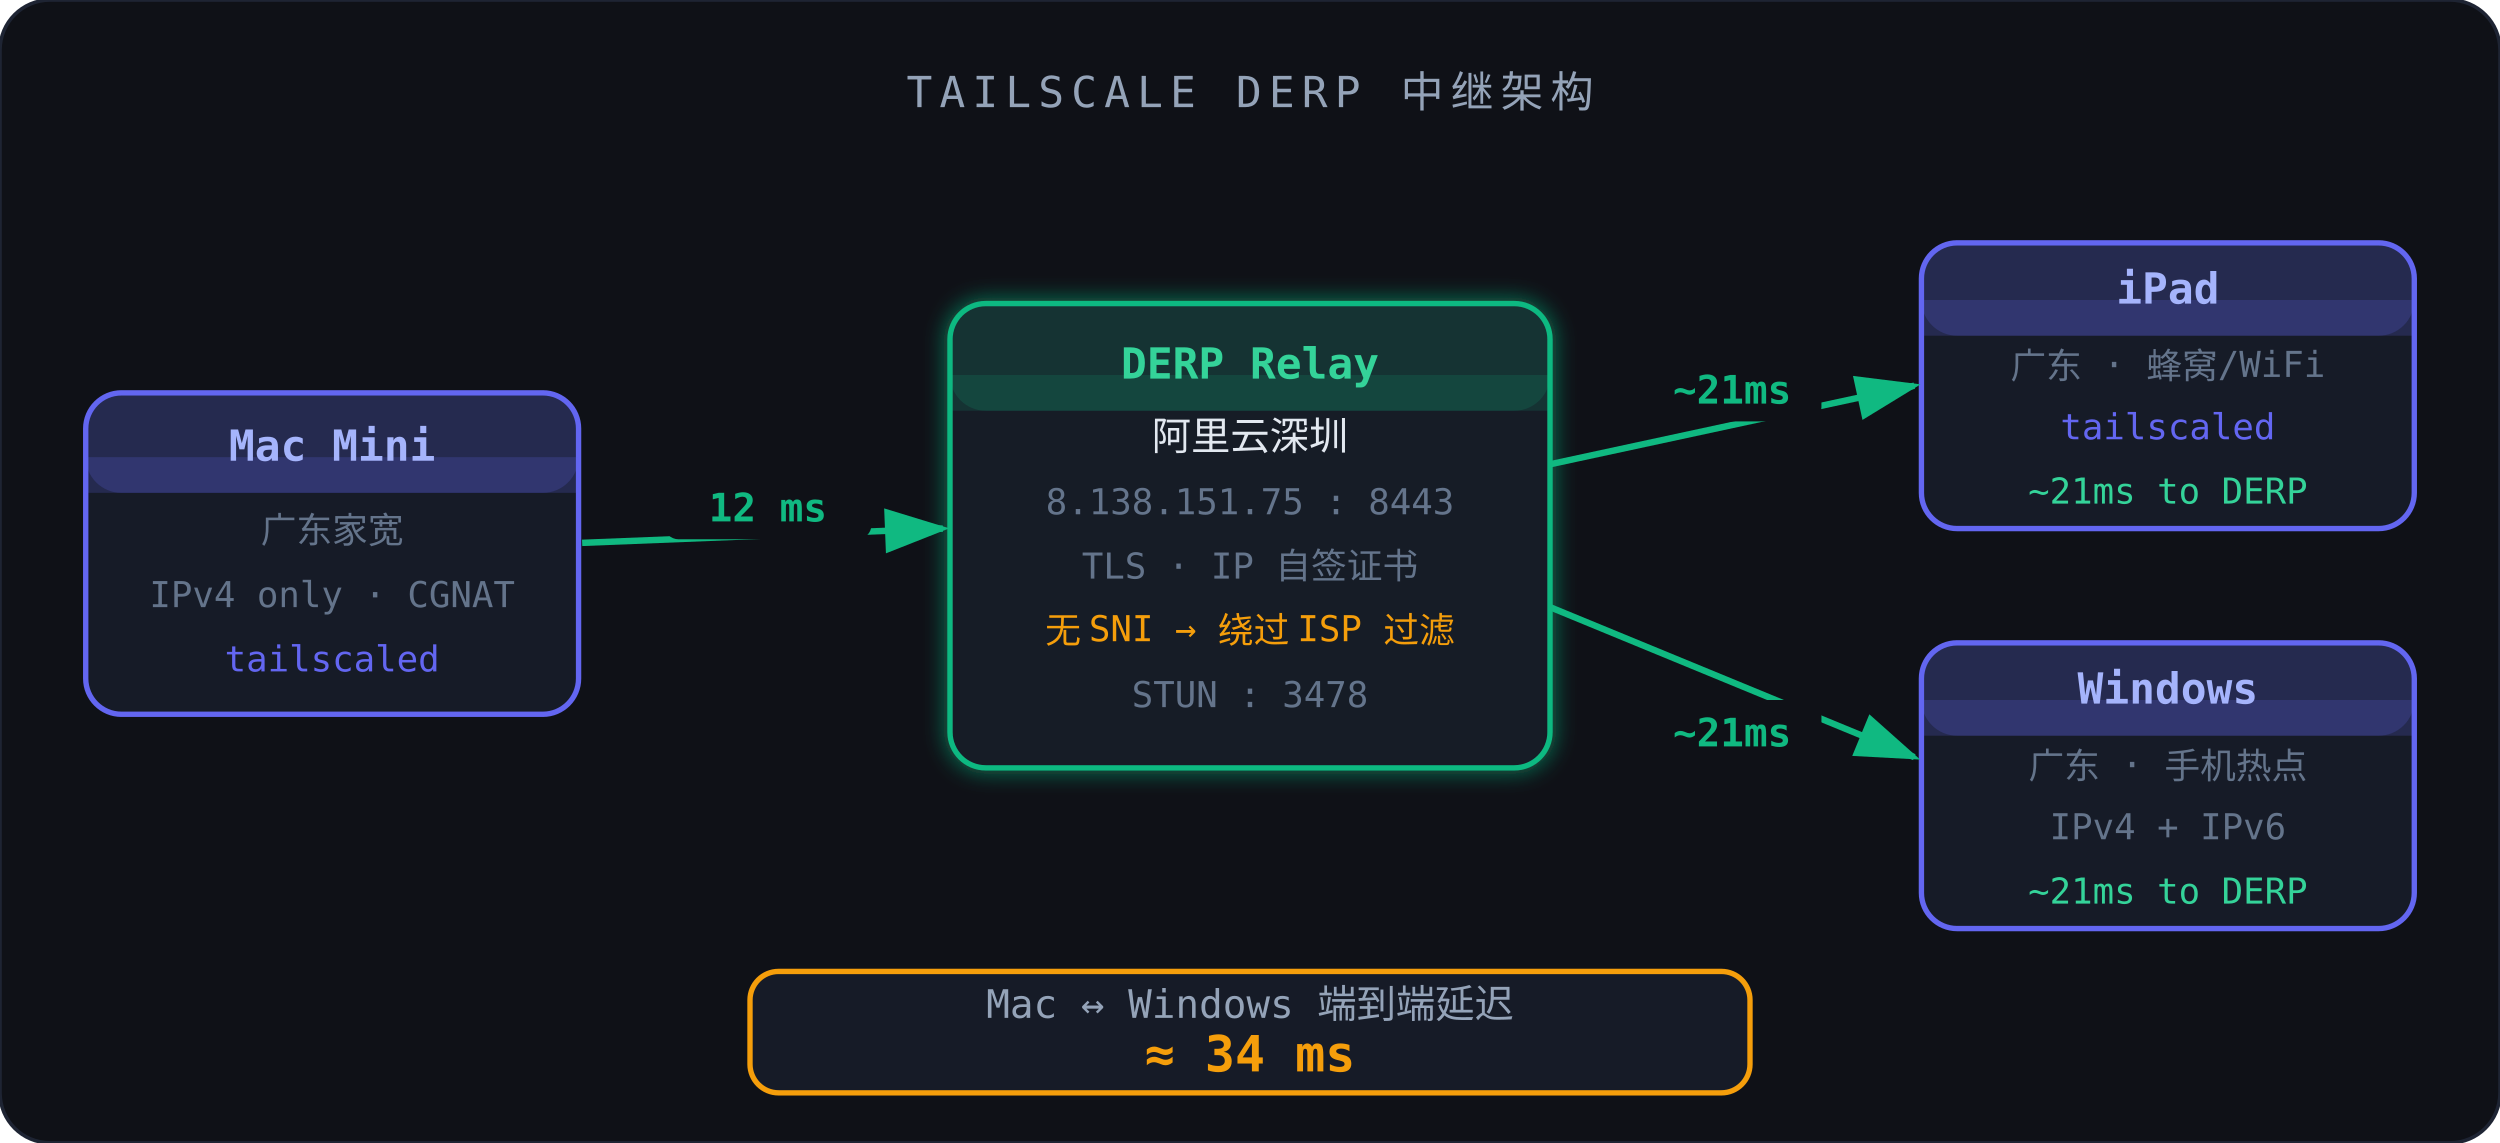
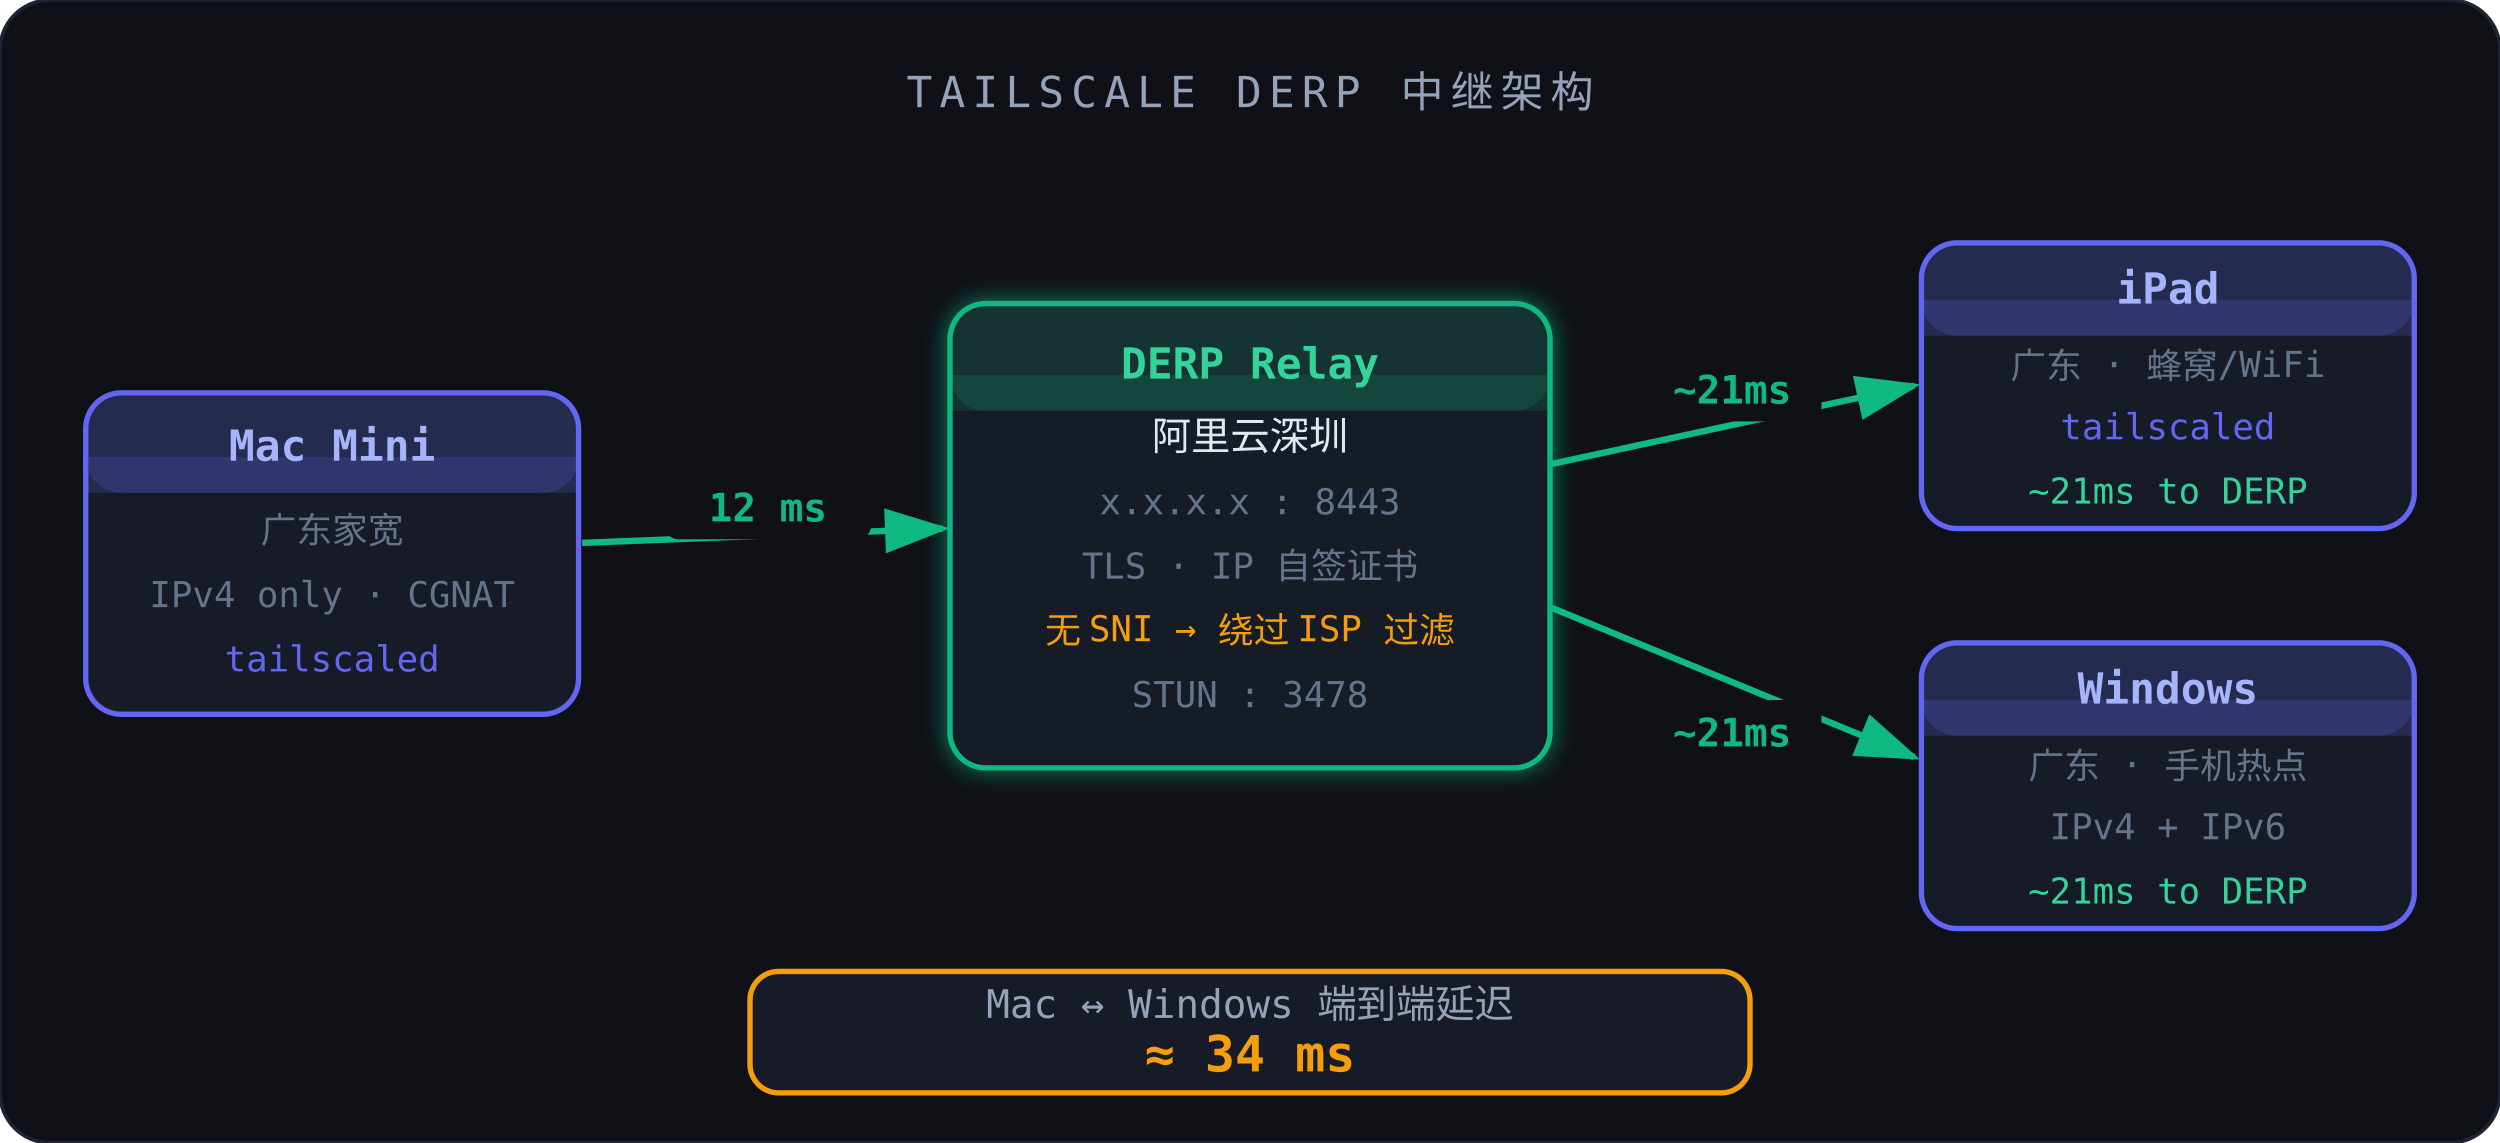
<svg xmlns="http://www.w3.org/2000/svg" width="700" height="320" font-family="'SF Mono', 'Fira Code', monospace">
  <defs>
    <marker id="arrowG" markerWidth="10" markerHeight="7" refX="9" refY="3.5" orient="auto">
      <polygon points="0 0, 10 3.5, 0 7" fill="#10b981" />
    </marker>
    <marker id="arrowB" markerWidth="10" markerHeight="7" refX="9" refY="3.5" orient="auto">
      <polygon points="0 0, 10 3.5, 0 7" fill="#6366f1" />
    </marker>
    <filter id="glow">
      <feGaussianBlur stdDeviation="3" result="blur" />
      <feMerge>
        <feMergeNode in="blur" />
        <feMergeNode in="SourceGraphic" />
      </feMerge>
    </filter>
  </defs>
  <rect width="700" height="320" fill="#0f1117" rx="14" />
  <rect width="700" height="320" fill="none" stroke="#1e2433" stroke-width="1" rx="14" />
  <text x="350" y="30" text-anchor="middle" fill="#94a3b8" font-size="12" letter-spacing="2">TAILSCALE DERP 中继架构</text>
  <rect x="24" y="110" width="138" height="90" fill="#161b27" stroke="#6366f1" stroke-width="1.5" rx="10" />
  <rect x="24" y="110" width="138" height="28" fill="#6366f1" fill-opacity="0.2" rx="10" />
  <rect x="24" y="128" width="138" height="10" fill="#6366f1" fill-opacity="0.2" />
  <text x="93" y="129" text-anchor="middle" fill="#a5b4fc" font-size="12" font-weight="bold">Mac Mini</text>
  <text x="93" y="152" text-anchor="middle" fill="#64748b" font-size="10">广东家宽</text>
  <text x="93" y="170" text-anchor="middle" fill="#64748b" font-size="10">IPv4 only · CGNAT</text>
  <text x="93" y="188" text-anchor="middle" fill="#6366f1" font-size="10">tailscaled</text>
  <rect x="266" y="85" width="168" height="130" fill="#161b27" stroke="#10b981" stroke-width="1.5" rx="10" filter="url(#glow)" />
  <rect x="266" y="85" width="168" height="30" fill="#10b981" fill-opacity="0.15" rx="10" />
  <rect x="266" y="105" width="168" height="10" fill="#10b981" fill-opacity="0.15" />
  <text x="350" y="106" text-anchor="middle" fill="#34d399" font-size="12" font-weight="bold">DERP Relay</text>
  <text x="350" y="126" text-anchor="middle" fill="#e2e8f0" font-size="11">阿里云深圳</text>
-   <text x="350" y="144" text-anchor="middle" fill="#64748b" font-size="10">8.138.151.75 : 8443</text>
+   <text x="350" y="144" text-anchor="middle" fill="#64748b" font-size="10">x.x.x.x : 8443</text>
  <text x="350" y="162" text-anchor="middle" fill="#64748b" font-size="10">TLS · IP 自签证书</text>
  <text x="350" y="180" text-anchor="middle" fill="#f59e0b" font-size="10">无 SNI → 绕过 ISP 过滤</text>
  <text x="350" y="198" text-anchor="middle" fill="#64748b" font-size="10">STUN : 3478</text>
  <rect x="538" y="68" width="138" height="80" fill="#161b27" stroke="#6366f1" stroke-width="1.5" rx="10" />
  <rect x="538" y="68" width="138" height="26" fill="#6366f1" fill-opacity="0.2" rx="10" />
  <rect x="538" y="84" width="138" height="10" fill="#6366f1" fill-opacity="0.2" />
  <text x="607" y="85" text-anchor="middle" fill="#a5b4fc" font-size="12" font-weight="bold">iPad</text>
  <text x="607" y="106" text-anchor="middle" fill="#64748b" font-size="10">广东 · 蜂窝/WiFi</text>
  <text x="607" y="123" text-anchor="middle" fill="#6366f1" font-size="10">tailscaled</text>
  <text x="607" y="141" text-anchor="middle" fill="#34d399" font-size="10">~21ms to DERP</text>
  <rect x="538" y="180" width="138" height="80" fill="#161b27" stroke="#6366f1" stroke-width="1.5" rx="10" />
  <rect x="538" y="180" width="138" height="26" fill="#6366f1" fill-opacity="0.2" rx="10" />
  <rect x="538" y="196" width="138" height="10" fill="#6366f1" fill-opacity="0.2" />
  <text x="607" y="197" text-anchor="middle" fill="#a5b4fc" font-size="12" font-weight="bold">Windows</text>
  <text x="607" y="218" text-anchor="middle" fill="#64748b" font-size="10">广东 · 手机热点</text>
  <text x="607" y="235" text-anchor="middle" fill="#64748b" font-size="10">IPv4 + IPv6</text>
  <text x="607" y="253" text-anchor="middle" fill="#34d399" font-size="10">~21ms to DERP</text>
  <line x1="163" y1="152" x2="264" y2="148" stroke="#10b981" stroke-width="1.8" marker-end="url(#arrowG)" />
  <rect x="186" y="133" width="58" height="18" fill="#0f1117" rx="4" />
  <text x="215" y="146" text-anchor="middle" fill="#10b981" font-size="11" font-weight="bold">12 ms</text>
  <line x1="434" y1="130" x2="536" y2="108" stroke="#10b981" stroke-width="1.8" marker-end="url(#arrowG)" />
  <rect x="460" y="100" width="50" height="18" fill="#0f1117" rx="4" />
  <text x="485" y="113" text-anchor="middle" fill="#10b981" font-size="11" font-weight="bold">~21ms</text>
  <line x1="434" y1="170" x2="536" y2="212" stroke="#10b981" stroke-width="1.8" marker-end="url(#arrowG)" />
  <rect x="460" y="196" width="50" height="18" fill="#0f1117" rx="4" />
  <text x="485" y="209" text-anchor="middle" fill="#10b981" font-size="11" font-weight="bold">~21ms</text>
  <rect x="210" y="272" width="280" height="34" fill="#161b27" stroke="#f59e0b" stroke-width="1.5" rx="8" />
  <text x="350" y="285" text-anchor="middle" fill="#94a3b8" font-size="11">Mac ↔ Windows 端到端延迟</text>
  <text x="350" y="300" text-anchor="middle" fill="#f59e0b" font-size="14" font-weight="bold">≈ 34 ms</text>
</svg>
